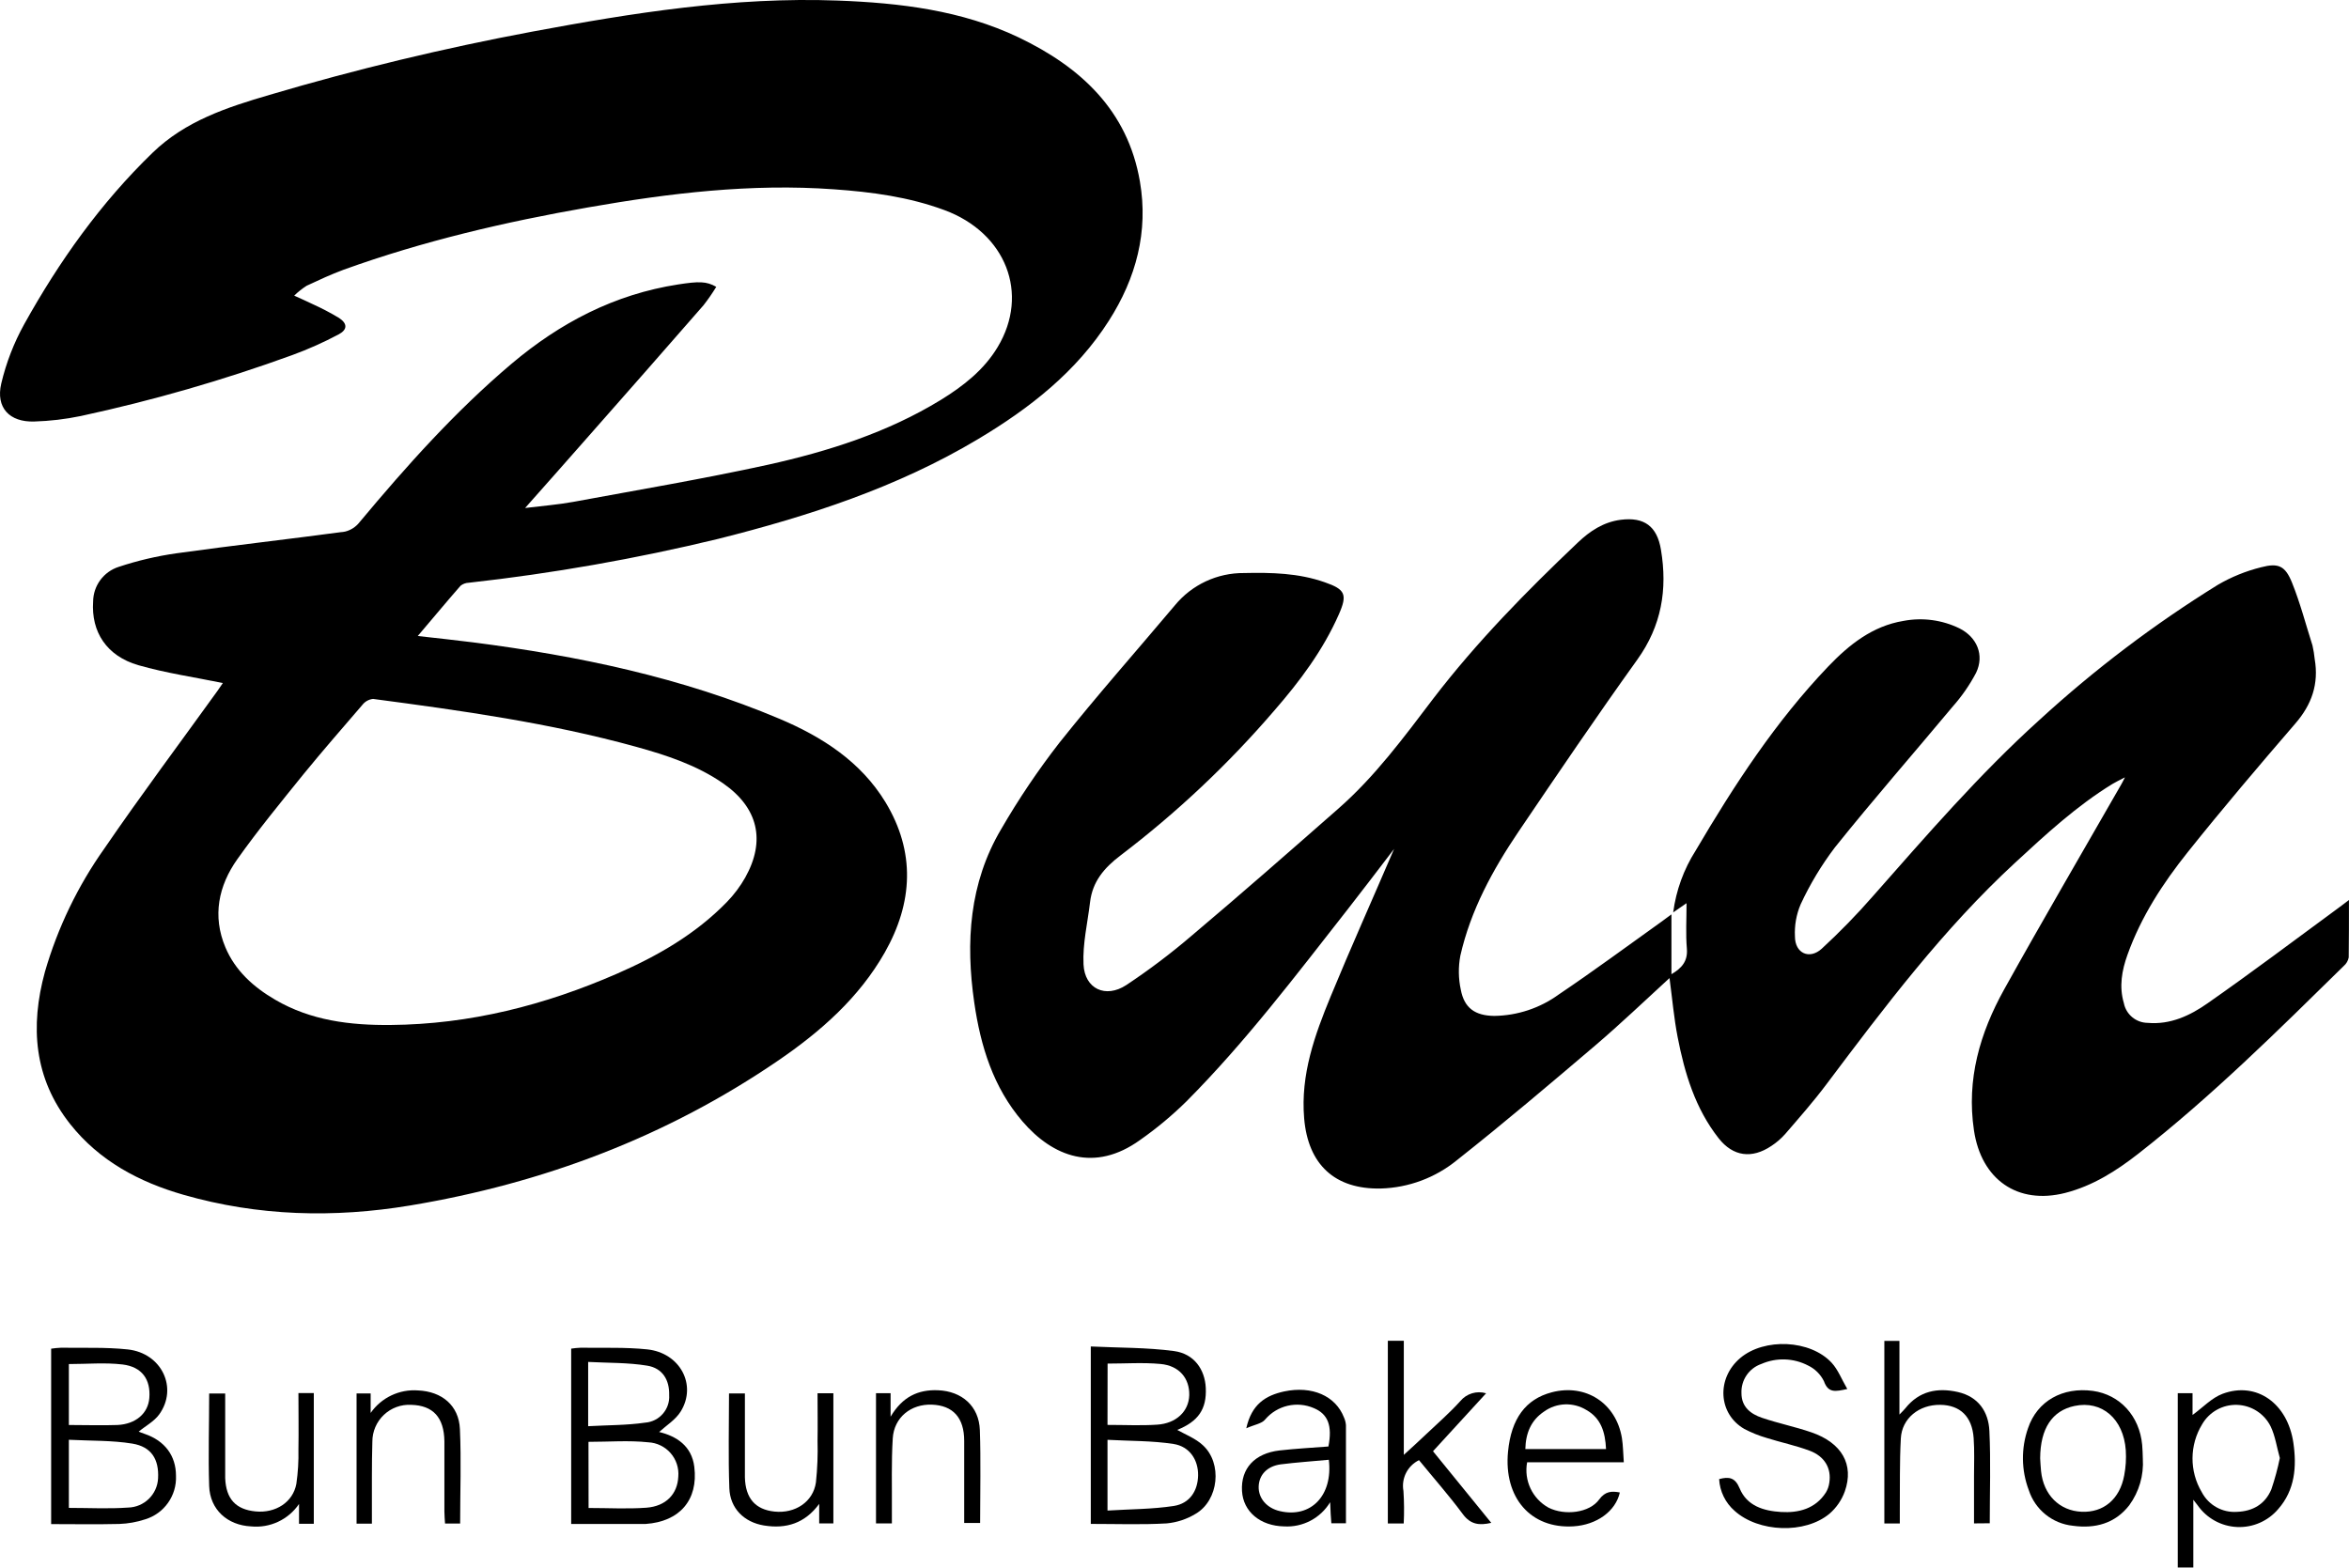
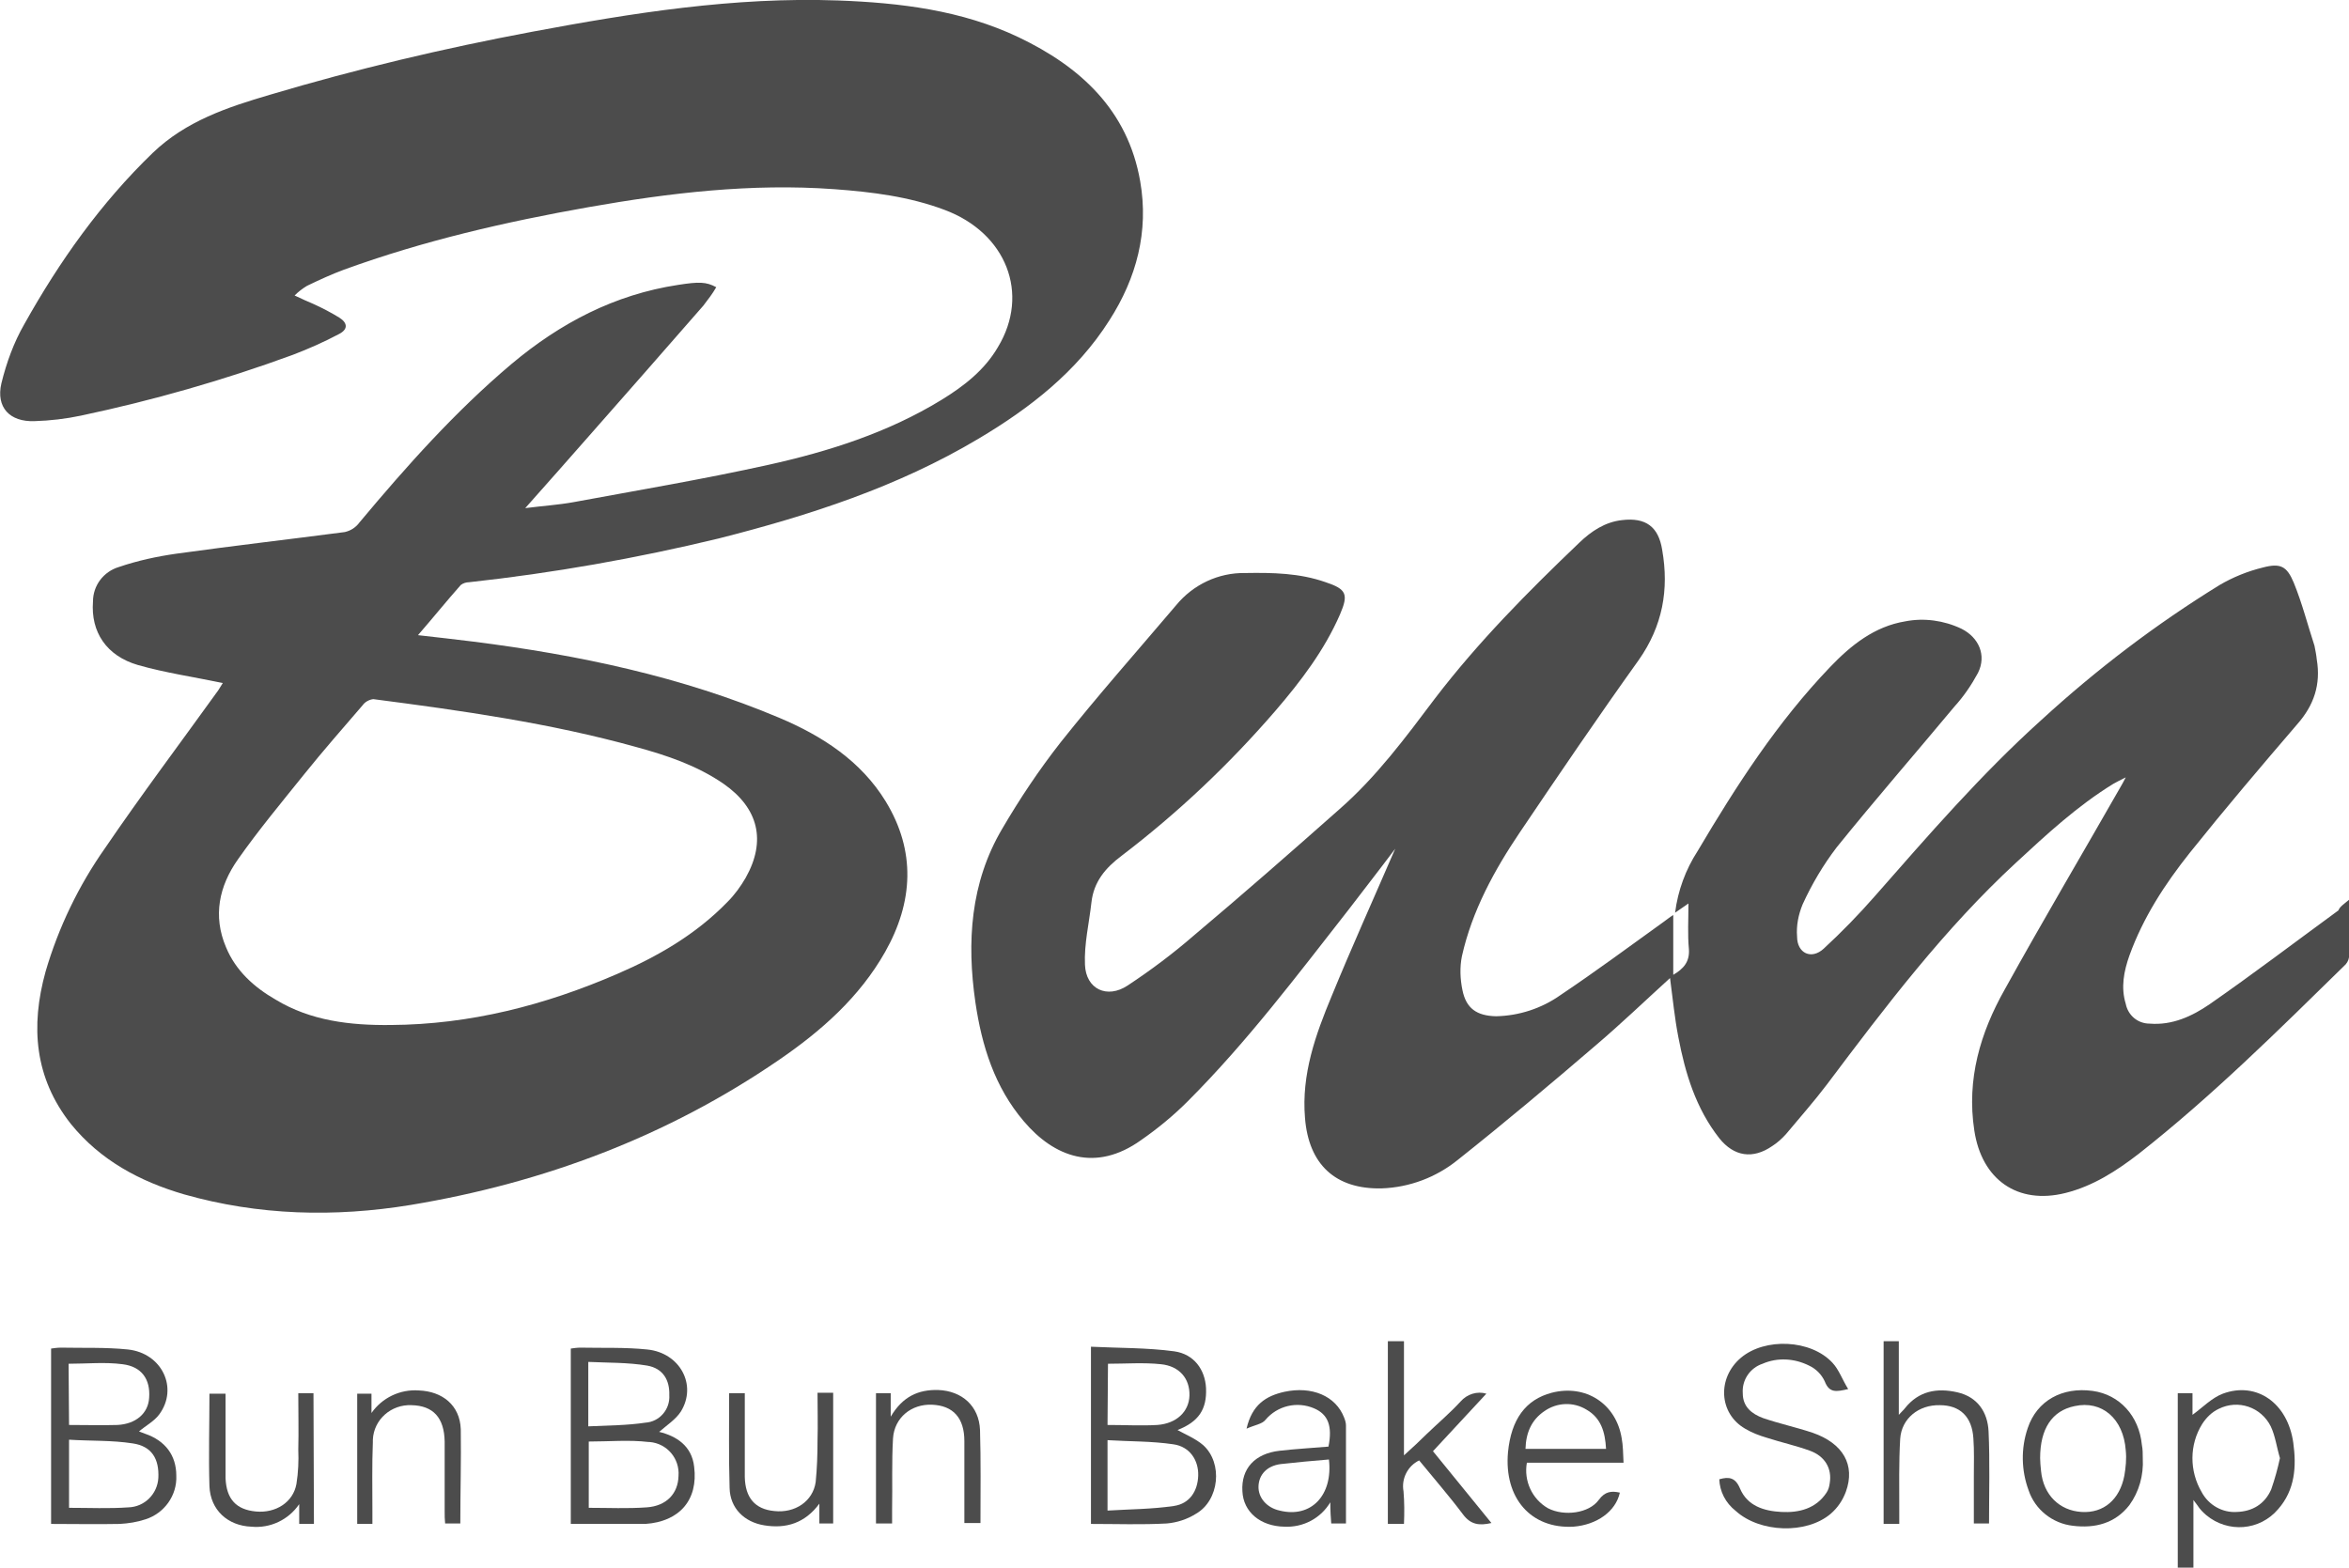
- <svg xmlns="http://www.w3.org/2000/svg" id="Layer_1" data-name="Layer 1" viewBox="0 0 510.29 340.52">
-   <path d="M85.45,295.71c-6.22-1.28-12.41-2.17-18.36-3.88-6.9-2-10.26-7.24-9.82-13.82a8,8,0,0,1,5.58-7.55,72.05,72.05,0,0,1,12.54-2.94c12.18-1.7,24.41-3.07,36.6-4.71a5.71,5.71,0,0,0,3.17-2.06c10.21-12.23,20.8-24.08,33-34.4,10.56-8.92,22.4-15.11,36.2-17.24,4.46-.69,6.14-.71,8.28.52a42.33,42.33,0,0,1-2.77,4q-12.48,14.31-25.05,28.54c-4.4,5-8.81,10-13.71,15.51,3.88-.48,7.2-.73,10.46-1.33,14.11-2.6,28.27-5,42.27-8.06,13.14-2.92,26-7,37.59-14.1,4.87-3,9.35-6.5,12.33-11.46,7-11.63,1.78-24.84-11.55-29.77-7.74-2.87-15.8-3.94-24-4.52-18-1.3-35.68.83-53.35,3.92-18.09,3.16-35.91,7.32-53.2,13.56-2.71,1-5.34,2.23-8,3.47a17.05,17.05,0,0,0-2.71,2.15c1.67.77,2.85,1.27,4,1.84a55.53,55.53,0,0,1,5.73,3c1.88,1.23,1.87,2.57-.13,3.61a80,80,0,0,1-10,4.46A350.88,350.88,0,0,1,54.58,237.7a58.36,58.36,0,0,1-10.12,1.19c-5.36.16-8.37-3-7.15-8.24a50.65,50.65,0,0,1,5-12.92c7.59-13.65,16.58-26.3,27.87-37.23,7.17-6.94,16.18-9.87,25.39-12.57a573.29,573.29,0,0,1,57.05-13.74c21.93-4.09,43.93-7.59,66.36-6.76,13.55.51,26.94,2.1,39.34,8,13.43,6.43,23.69,15.83,26.35,31.31,1.88,10.91-.84,21-6.72,30.22-7.11,11.17-17.26,19.07-28.42,25.74-17.55,10.5-36.79,16.74-56.48,21.69a434.05,434.05,0,0,1-54.18,9.53,3,3,0,0,0-1.78.65c-3.06,3.49-6,7.06-9.3,10.92,4.26.49,8.13.88,12,1.38,22.85,2.93,45.28,7.61,66.59,16.61,9.23,3.9,17.62,9.27,23,18.09,6.57,10.83,6,21.87-.14,32.69-5.6,9.85-13.94,17.17-23.12,23.45-24.24,16.58-51.12,26.71-80,31.51-16.51,2.74-33,2.34-49.23-2.33-9.62-2.76-18.25-7.35-24.59-15.34-7.89-9.95-8.75-21.23-5.5-33.1a89.17,89.17,0,0,1,12.94-26.83c7.94-11.59,16.36-22.85,24.58-34.26ZM121.9,370c17.2-.14,33.5-4.3,49.17-11.14,8.8-3.84,17.09-8.6,23.87-15.57a25.88,25.88,0,0,0,4-5.34c4.48-8,2.79-15.14-4.75-20.4-5.75-4-12.35-6.16-19-8-18.72-5.17-37.91-7.85-57.11-10.39a3.39,3.39,0,0,0-2.34,1.32c-4.3,5-8.61,9.94-12.74,15-4.91,6.08-9.88,12.13-14.4,18.5-4.1,5.78-5.46,12.34-2.6,19.14,2.13,5.08,6.13,8.67,10.81,11.39C104.59,369.06,113.13,370.08,121.9,370Z" transform="translate(-37.04 -147.31)" />
-   <path d="M547.32,342.85c0,4.54,0,8.51-.05,12.48a3.24,3.24,0,0,1-1.08,1.85c-14.38,14.12-28.69,28.32-44.59,40.76-4.78,3.74-9.89,7-15.92,8.55-10.37,2.63-18.23-2.92-19.82-13.58-1.66-11.11,1.3-21.17,6.56-30.64,8.31-14.95,16.95-29.71,25.45-44.56.17-.28.31-.58.79-1.51-1.25.65-2,1-2.71,1.43-7.78,4.77-14.44,10.92-21.11,17.08-15.64,14.43-28.36,31.32-41.07,48.23-2.79,3.72-5.88,7.22-8.92,10.75a14.94,14.94,0,0,1-3,2.59c-4.24,2.85-8.33,2.31-11.46-1.67-5.07-6.45-7.38-14.09-8.91-22-.8-4.12-1.16-8.33-1.76-12.8-5.45,5-10.6,9.91-16,14.53-9.94,8.46-19.9,16.91-30.14,25A27.38,27.38,0,0,1,337,405.53c-10,.21-15.81-5.22-16.65-15.26-.8-9.48,2.29-18.06,5.78-26.52,4.33-10.51,9-20.9,13.76-32-3.65,4.76-6.85,9-10.11,13.16-11.2,14.28-22.15,28.77-35,41.69A78.9,78.9,0,0,1,284.69,395c-9.87,7.1-18.91,3.66-25.54-4.06-6.34-7.39-9.09-16.34-10.46-25.77-1.91-13.14-1.09-26,5.83-37.7a166.92,166.92,0,0,1,12.66-18.79c8.08-10.16,16.7-19.89,25.06-29.82a19.23,19.23,0,0,1,15.05-7.05c6-.13,11.82,0,17.52,2,4.45,1.54,5,2.64,3.07,7-3.43,7.77-8.45,14.49-14,20.86a217.62,217.62,0,0,1-33.39,31.47c-3.58,2.71-6.12,5.69-6.65,10.18s-1.63,9-1.42,13.51c.25,5.32,4.78,7.45,9.29,4.5a145.91,145.91,0,0,0,14.31-10.82c10.67-9,21.2-18.24,31.71-27.47,8-7,14.29-15.55,20.71-24,9.41-12.27,20.19-23.25,31.37-33.86,2.61-2.49,5.58-4.46,9.32-4.94,5.12-.65,7.89,1.42,8.73,6.5,1.45,8.65.13,16.54-5.14,23.89-8.82,12.3-17.32,24.84-25.81,37.38-5.61,8.3-10.39,17.07-12.63,26.94a18.54,18.54,0,0,0,.1,7.38c.75,4,3.11,5.65,7.27,5.7a24.4,24.4,0,0,0,14-4.65c7.58-5.1,14.94-10.55,22.38-15.86.67-.47,1.32-1,2.11-1.55v13c2.24-1.32,3.58-2.81,3.35-5.58-.27-3.12-.07-6.28-.07-9.85l-2.9,2a33,33,0,0,1,4.88-13.43c8.37-14.22,17.34-28,28.8-40,4.54-4.74,9.61-8.79,16.34-9.9a19.47,19.47,0,0,1,12.17,1.62c3.81,1.92,5.46,5.81,3.61,9.65a36.89,36.89,0,0,1-5.07,7.33C452.75,311,444,321,435.65,331.42a67.38,67.38,0,0,0-7.44,12.36,15.74,15.74,0,0,0-1.24,7c0,3.64,3.14,5.09,5.82,2.65A146.71,146.71,0,0,0,443.92,342c11.63-13.17,23.1-26.48,36.18-38.29a259.86,259.86,0,0,1,38.74-29.34,35.69,35.69,0,0,1,9.38-3.81c3.78-1,5.25-.31,6.72,3.31,1.79,4.43,3,9.1,4.46,13.69a23.87,23.87,0,0,1,.48,2.95c.92,5.37-.63,9.87-4.21,14-7.93,9.19-15.8,18.46-23.38,27.95-5.4,6.77-10.12,14-13.08,22.28-1.23,3.42-1.85,6.91-.79,10.51a5.32,5.32,0,0,0,5.17,4.29c4.93.44,9.23-1.59,13-4.24,9.47-6.61,18.7-13.57,28-20.4C545.37,344.34,546.09,343.78,547.32,342.85Z" transform="translate(-37.04 -147.31)" />
-   <path d="M48.15,478.44V440.33a20,20,0,0,1,2.16-.21c4.82.08,9.68-.14,14.46.37,7.41.79,11,8.4,6.85,14.13-1.11,1.53-3,2.52-4.45,3.73.22.09.76.31,1.32.5,4.36,1.49,6.78,4.74,6.78,9.09a9.45,9.45,0,0,1-6.71,9.47,20.14,20.14,0,0,1-5.6,1C58.08,478.53,53.19,478.44,48.15,478.44ZM52,460.12v14.8c4.42,0,8.66.23,12.86-.07a6.68,6.68,0,0,0,6.52-6.35c.22-4.12-1.43-6.87-5.61-7.55C61.34,460.23,56.75,460.37,52,460.12ZM52,456.91c3.73,0,7.14.12,10.55,0,4-.19,6.67-2.54,6.93-5.86.32-4-1.56-6.77-5.82-7.29-3.82-.45-7.74-.09-11.66-.09Z" transform="translate(-37.04 -147.31)" />
-   <path d="M180.23,458.43c3.74.9,7.08,3,7.64,7.58.89,7.22-3.22,11.9-10.57,12.4-.58,0-1.16,0-1.75,0H161.12V440.32a18.69,18.69,0,0,1,2.06-.2c4.82.08,9.67-.14,14.45.36,7.13.74,10.85,7.7,7.3,13.47C183.83,455.75,181.8,457,180.23,458.43ZM164.9,474.94c4.3,0,8.44.24,12.55-.06,4.3-.32,6.77-3,6.94-6.75a6.88,6.88,0,0,0-6.51-7.46c-4.25-.45-8.57-.1-13-.1Zm-.09-17.77c4.32-.24,8.39-.19,12.37-.77a5.65,5.65,0,0,0,5.23-6c.08-3.26-1.42-5.83-4.76-6.38-4.18-.69-8.5-.58-12.84-.81Z" transform="translate(-37.04 -147.31)" />
-   <path d="M274,478.4V439.85c6.09.3,12.16.2,18.11,1,4.34.59,6.68,4,6.87,8,.22,4.62-1.64,7.29-6.21,9.13,1.8,1,4,1.86,5.56,3.31,4.31,3.92,3.47,12-1.56,14.92a14.69,14.69,0,0,1-6.3,2.08C285.09,478.6,279.67,478.4,274,478.4Zm3.63-2.9c4.9-.31,9.71-.28,14.4-1,3.48-.54,5.22-3.3,5.28-6.63s-1.81-6.3-5.35-6.84c-4.68-.72-9.48-.63-14.33-.9Zm0-18.61c3.78,0,7.29.18,10.76-.05,4.2-.26,6.9-2.92,7-6.41.08-3.66-2.17-6.41-6.25-6.78-3.77-.35-7.59-.08-11.49-.08Z" transform="translate(-37.04 -147.31)" />
-   <path d="M410.5,468.66c2.14-.56,3.47-.36,4.45,2,1.57,3.84,5.23,4.92,9,5.15s7.46-.67,9.75-4.25a5.5,5.5,0,0,0,.73-2.08c.51-3.14-1-5.78-4.31-7-3-1.12-6.22-1.79-9.3-2.76a25.79,25.79,0,0,1-4.84-1.95c-5.7-3.27-6.11-11-.89-15.41s15.24-4,19.88,1.06c1.38,1.51,2.15,3.58,3.37,5.67-2.57.56-4.14.94-5.08-1.71a7.42,7.42,0,0,0-3.43-3.39,11.77,11.77,0,0,0-10.14-.35,6.43,6.43,0,0,0-4.34,6.35c0,3,2,4.52,4.44,5.35,3.54,1.21,7.23,1.95,10.77,3.17,6.59,2.27,9.3,7,7.24,12.83a11.62,11.62,0,0,1-3.32,4.84c-5.34,4.47-15.43,4.06-20.61-.61A9.83,9.83,0,0,1,410.5,468.66Z" transform="translate(-37.04 -147.31)" />
-   <path d="M510.13,450h3.21v4.73c2.23-1.61,4.17-3.73,6.56-4.61,7.32-2.71,14.1,2.05,15.35,10.69.74,5.12.36,10.22-3.3,14.37a11.06,11.06,0,0,1-17.5-.82l-.94-1.21v14.72h-3.38Zm22.18,14.11c-.66-2.34-1-4.81-2-6.89a8.45,8.45,0,0,0-14.88-.47,14.28,14.28,0,0,0-.08,14.76,8,8,0,0,0,7.64,4.27c3.44-.12,6.13-1.67,7.47-4.89A55.69,55.69,0,0,0,532.31,464.06Z" transform="translate(-37.04 -147.31)" />
-   <path d="M326,473.68a10.92,10.92,0,0,1-10,5.26c-5.19-.1-8.89-3.2-9.15-7.68-.29-4.86,2.71-8.19,8.15-8.82,3.54-.4,7.11-.59,10.62-.86.89-4.52-.1-7.05-3.15-8.33a9.13,9.13,0,0,0-10.59,2.46c-.71.91-2.33,1.12-4.1,1.91,1.16-5.24,4.21-7.12,8.22-8,6.05-1.28,11.17.94,13,5.65a5,5,0,0,1,.43,1.67c0,7.06,0,14.12,0,21.33h-3.17C326.15,477,326.07,475.66,326,473.68Zm-.24-9.22c-3.58.34-7,.56-10.49,1-3,.4-4.73,2.32-4.8,4.84s1.75,4.68,4.64,5.33C321.79,477.18,326.64,472.25,325.71,464.46Z" transform="translate(-37.04 -147.31)" />
-   <path d="M388.93,471.57c-.91,4.07-5,7.05-10.11,7.36-9.24.55-15.15-6.22-14.18-16.24.69-7.15,3.83-11.4,9.49-12.88,7.4-1.94,14,2.36,15.25,9.94.26,1.61.26,3.27.41,5.26h-21a9.31,9.31,0,0,0,4.65,9.86c3.54,1.78,8.9,1.14,11-1.78C385.76,471.3,387.14,471.23,388.93,471.57Zm-3-9.43c-.17-3.68-1.1-6.7-4.25-8.48a8.31,8.31,0,0,0-9.2.32c-2.83,1.89-4,4.68-4.08,8.16Z" transform="translate(-37.04 -147.31)" />
-   <path d="M465.87,478.29c0-3.52,0-6.92,0-10.31,0-2.75.12-5.5-.08-8.24-.34-4.68-2.94-7.16-7.26-7.21-4.6-.06-8.33,2.93-8.56,7.31-.28,5.15-.17,10.32-.22,15.47,0,1,0,2,0,3h-3.36V438.64h3.28v16c.71-.75,1-1,1.29-1.37,3-3.76,7-4.53,11.42-3.52s6.64,4.26,6.83,8.46c.31,6.62.08,13.27.08,20.05Z" transform="translate(-37.04 -147.31)" />
-   <path d="M348.34,462.61,361,478.17c-2.62.6-4.49.37-6.17-1.88-3-4.05-6.36-7.86-9.53-11.74a6.21,6.21,0,0,0-3.38,6.69,61.27,61.27,0,0,1,.06,7.06h-3.45V438.61H342V463.4c2-1.82,3.47-3.17,4.93-4.56,2.48-2.35,5.07-4.6,7.35-7.13a5.31,5.31,0,0,1,5.6-1.69Z" transform="translate(-37.04 -147.31)" />
-   <path d="M502.54,464.23a15.48,15.48,0,0,1-2.94,10.11c-3.1,4-7.46,5.13-12.26,4.46a11.28,11.28,0,0,1-9.57-7.73,19.62,19.62,0,0,1-.17-13.45c2-5.95,7.53-9,14.09-8.12,5.88.82,10.13,5.45,10.71,11.73C502.5,462.23,502.5,463.23,502.54,464.23Zm-22.3-.09c.05.78.09,1.78.19,2.77.52,5.18,4,8.63,8.79,8.85s8.33-2.74,9.28-7.91a21.68,21.68,0,0,0,.34-5.45c-.49-6.86-5.21-10.88-11.13-9.63C482.86,453.79,480.27,457.66,480.24,464.14Z" transform="translate(-37.04 -147.31)" />
-   <path d="M230.51,450v5.11c2.58-4.36,6-5.92,10.29-5.75,5.19.2,8.92,3.45,9.1,8.66.23,6.65.06,13.31.06,20.17H246.5v-2.58c0-5.08,0-10.16,0-15.24s-2.45-7.7-7-7.88-8.24,2.76-8.52,7.32c-.32,5.15-.15,10.32-.19,15.48,0,1,0,1.95,0,3h-3.45V450Z" transform="translate(-37.04 -147.31)" />
-   <path d="M137,478.32h-3.28c-.05-.87-.14-1.74-.14-2.61,0-5.08,0-10.16,0-15.24-.07-5.23-2.47-7.81-7.21-7.94a8,8,0,0,0-8.44,8c-.15,5-.08,10-.1,15v2.82H114.5V450.05h3.06v4.24a11.5,11.5,0,0,1,10.3-4.89c5.15.22,8.86,3.25,9.09,8.38C137.26,464.58,137,471.39,137,478.32Z" transform="translate(-37.04 -147.31)" />
-   <path d="M105.21,478.37H102v-4.3a11.27,11.27,0,0,1-10.43,4.87c-5.11-.25-8.91-3.63-9.09-8.75-.22-6.64,0-13.29,0-20.12h3.48c0,4.62,0,9.26,0,13.89,0,1.5,0,3,0,4.49.18,4.53,2.3,6.83,6.63,7.24s8.1-2,8.83-6a45,45,0,0,0,.45-7.44c.07-4.06,0-8.11,0-12.27h3.34Z" transform="translate(-37.04 -147.31)" />
-   <path d="M215,474.05c-3.1,4.22-7.16,5.48-12,4.69-4.33-.71-7.36-3.72-7.52-8.09-.25-6.81-.07-13.63-.07-20.6h3.45v13.73c0,1.5,0,3,0,4.5.12,4.55,2.25,7,6.43,7.44,4.48.47,8.4-2.1,9-6.34a66.89,66.89,0,0,0,.35-9c.06-3.39,0-6.8,0-10.36h3.44v28.27H215Z" transform="translate(-37.04 -147.31)" />
+ <svg xmlns="http://www.w3.org/2000/svg" version="1.1" id="Layer_1" x="0px" y="0px" viewBox="0 0 510.3 340.5" style="enable-background:new 0 0 510.3 340.5;" xml:space="preserve">
+   <style type="text/css">
+ 	.st0{opacity:0.7;}
+ </style>
+   <path class="st0" d="M48.4,148.4c-6.2-1.3-12.4-2.2-18.4-3.9c-6.9-2-10.3-7.2-9.8-13.8c0-3.5,2.3-6.5,5.6-7.5  c4.1-1.4,8.3-2.3,12.5-2.9c12.2-1.7,24.4-3.1,36.6-4.7c1.3-0.3,2.4-1,3.2-2.1c10.2-12.2,20.8-24.1,33-34.4  c10.6-8.9,22.4-15.1,36.2-17.2c4.5-0.7,6.1-0.7,8.3,0.5c-0.8,1.4-1.8,2.7-2.8,4c-8.3,9.5-16.7,19.1-25,28.5c-4.4,5-8.8,10-13.7,15.5  c3.9-0.5,7.2-0.7,10.5-1.3c14.1-2.6,28.3-5,42.3-8.1c13.1-2.9,26-7,37.6-14.1c4.9-3,9.4-6.5,12.3-11.5c7-11.6,1.8-24.8-11.6-29.8  c-7.7-2.9-15.8-3.9-24-4.5c-18-1.3-35.7,0.8-53.3,3.9c-18.1,3.2-35.9,7.3-53.2,13.6c-2.7,1-5.3,2.2-8,3.5c-1,0.6-1.9,1.3-2.7,2.1  c1.7,0.8,2.8,1.3,4,1.8c2,0.9,3.9,1.9,5.7,3c1.9,1.2,1.9,2.6-0.1,3.6c-3.2,1.7-6.6,3.2-10,4.5c-15,5.5-30.4,9.9-46,13.2  c-3.3,0.7-6.7,1.1-10.1,1.2c-5.4,0.2-8.4-3-7.2-8.2c1.1-4.5,2.7-8.9,5-12.9c7.6-13.6,16.6-26.3,27.9-37.2  c7.2-6.9,16.2-9.9,25.4-12.6c18.8-5.6,37.8-10.1,57-13.7c21.9-4.1,43.9-7.6,66.4-6.8c13.5,0.5,26.9,2.1,39.3,8  c13.4,6.4,23.7,15.8,26.4,31.3c1.9,10.9-0.8,21-6.7,30.2c-7.1,11.2-17.3,19.1-28.4,25.7c-17.6,10.5-36.8,16.7-56.5,21.7  c-17.8,4.3-35.9,7.5-54.2,9.5c-0.6,0-1.3,0.2-1.8,0.6c-3.1,3.5-6,7.1-9.3,10.9c4.3,0.5,8.1,0.9,12,1.4c22.9,2.9,45.3,7.6,66.6,16.6  c9.2,3.9,17.6,9.3,23,18.1c6.6,10.8,6,21.9-0.1,32.7c-5.6,9.9-13.9,17.2-23.1,23.5c-24.2,16.6-51.1,26.7-80,31.5  c-16.5,2.7-33,2.3-49.2-2.3c-9.6-2.8-18.2-7.4-24.6-15.3c-7.9-10-8.8-21.2-5.5-33.1c2.8-9.6,7.2-18.7,12.9-26.8  c7.9-11.6,16.4-22.9,24.6-34.3L48.4,148.4z M84.9,222.7c17.2-0.1,33.5-4.3,49.2-11.1c8.8-3.8,17.1-8.6,23.9-15.6  c1.6-1.6,2.9-3.4,4-5.3c4.5-8,2.8-15.1-4.8-20.4c-5.8-4-12.4-6.2-19-8c-18.7-5.2-37.9-7.9-57.1-10.4c-0.9,0.1-1.8,0.6-2.3,1.3  c-4.3,5-8.6,9.9-12.7,15c-4.9,6.1-9.9,12.1-14.4,18.5c-4.1,5.8-5.5,12.3-2.6,19.1c2.1,5.1,6.1,8.7,10.8,11.4  C67.5,221.8,76.1,222.8,84.9,222.7z" />
+   <path class="st0" d="M510.3,195.5c0,4.5,0,8.5,0,12.5c-0.1,0.7-0.5,1.4-1.1,1.9c-14.4,14.1-28.7,28.3-44.6,40.8  c-4.8,3.7-9.9,7-15.9,8.5c-10.4,2.6-18.2-2.9-19.8-13.6c-1.7-11.1,1.3-21.2,6.6-30.6c8.3-15,17-29.7,25.5-44.6  c0.2-0.3,0.3-0.6,0.8-1.5c-1.2,0.6-2,1-2.7,1.4c-7.8,4.8-14.4,10.9-21.1,17.1c-15.6,14.4-28.4,31.3-41.1,48.2  c-2.8,3.7-5.9,7.2-8.9,10.8c-0.9,1-1.9,1.9-3,2.6c-4.2,2.9-8.3,2.3-11.5-1.7c-5.1-6.5-7.4-14.1-8.9-22c-0.8-4.1-1.2-8.3-1.8-12.8  c-5.5,5-10.6,9.9-16,14.5c-9.9,8.5-19.9,16.9-30.1,25c-4.7,3.8-10.5,6-16.6,6.2c-10,0.2-15.8-5.2-16.6-15.3  c-0.8-9.5,2.3-18.1,5.8-26.5c4.3-10.5,9-20.9,13.8-32c-3.6,4.8-6.9,9-10.1,13.2c-11.2,14.3-22.1,28.8-35,41.7  c-3.1,3.1-6.5,5.9-10.1,8.4c-9.9,7.1-18.9,3.7-25.5-4.1c-6.3-7.4-9.1-16.3-10.5-25.8c-1.9-13.1-1.1-26,5.8-37.7  c3.8-6.5,8-12.8,12.7-18.8c8.1-10.2,16.7-19.9,25.1-29.8c3.7-4.5,9.2-7.1,15-7c6-0.1,11.8,0,17.5,2c4.5,1.5,5,2.6,3.1,7  c-3.4,7.8-8.5,14.5-14,20.9c-10,11.6-21.2,22.2-33.4,31.5c-3.6,2.7-6.1,5.7-6.6,10.2s-1.6,9-1.4,13.5c0.2,5.3,4.8,7.5,9.3,4.5  c5-3.3,9.8-6.9,14.3-10.8c10.7-9,21.2-18.2,31.7-27.5c8-7,14.3-15.5,20.7-24c9.4-12.3,20.2-23.2,31.4-33.9c2.6-2.5,5.6-4.5,9.3-4.9  c5.1-0.6,7.9,1.4,8.7,6.5c1.5,8.6,0.1,16.5-5.1,23.9c-8.8,12.3-17.3,24.8-25.8,37.4c-5.6,8.3-10.4,17.1-12.6,26.9  c-0.5,2.4-0.4,5,0.1,7.4c0.8,4,3.1,5.6,7.3,5.7c5-0.1,9.9-1.7,14-4.6c7.6-5.1,14.9-10.5,22.4-15.9c0.7-0.5,1.3-1,2.1-1.5v13  c2.2-1.3,3.6-2.8,3.4-5.6c-0.3-3.1-0.1-6.3-0.1-9.9l-2.9,2c0.6-4.8,2.3-9.4,4.9-13.4c8.4-14.2,17.3-28,28.8-40  c4.5-4.7,9.6-8.8,16.3-9.9c4.1-0.8,8.4-0.2,12.2,1.6c3.8,1.9,5.5,5.8,3.6,9.6c-1.4,2.6-3.1,5.1-5.1,7.3  c-8.5,10.2-17.2,20.2-25.6,30.6c-2.9,3.8-5.4,8-7.4,12.4c-0.9,2.2-1.4,4.6-1.2,7c0,3.6,3.1,5.1,5.8,2.6c3.9-3.6,7.6-7.4,11.1-11.4  c11.6-13.2,23.1-26.5,36.2-38.3c12-11,24.9-20.8,38.7-29.3c2.9-1.7,6.1-3,9.4-3.8c3.8-1,5.2-0.3,6.7,3.3c1.8,4.4,3,9.1,4.5,13.7  c0.2,1,0.4,2,0.5,3c0.9,5.4-0.6,9.9-4.2,14c-7.9,9.2-15.8,18.5-23.4,28c-5.4,6.8-10.1,14-13.1,22.3c-1.2,3.4-1.9,6.9-0.8,10.5  c0.5,2.5,2.6,4.3,5.2,4.3c4.9,0.4,9.2-1.6,13-4.2c9.5-6.6,18.7-13.6,28-20.4C508.3,197,509.1,196.5,510.3,195.5z" />
+   <path class="st0" d="M11.1,331.1V293c0.7-0.1,1.4-0.2,2.2-0.2c4.8,0.1,9.7-0.1,14.5,0.4c7.4,0.8,11,8.4,6.8,14.1  c-1.1,1.5-3,2.5-4.4,3.7c0.2,0.1,0.8,0.3,1.3,0.5c4.4,1.5,6.8,4.7,6.8,9.1c0.2,4.3-2.6,8.2-6.7,9.5c-1.8,0.6-3.7,0.9-5.6,1  C21,331.2,16.1,331.1,11.1,331.1z M15,312.8v14.8c4.4,0,8.7,0.2,12.9-0.1c3.5-0.1,6.3-2.9,6.5-6.4c0.2-4.1-1.4-6.9-5.6-7.5  C24.3,312.9,19.7,313.1,15,312.8z M15,309.6c3.7,0,7.1,0.1,10.5,0c4-0.2,6.7-2.5,6.9-5.9c0.3-4-1.6-6.8-5.8-7.3  c-3.8-0.5-7.7-0.1-11.7-0.1L15,309.6z" />
+   <path class="st0" d="M143.2,311.1c3.7,0.9,7.1,3,7.6,7.6c0.9,7.2-3.2,11.9-10.6,12.4c-0.6,0-1.2,0-1.8,0h-14.4V293  c0.7-0.1,1.4-0.2,2.1-0.2c4.8,0.1,9.7-0.1,14.5,0.4c7.1,0.7,10.9,7.7,7.3,13.5C146.8,308.4,144.8,309.7,143.2,311.1z M127.9,327.6  c4.3,0,8.4,0.2,12.6-0.1c4.3-0.3,6.8-3,6.9-6.8c0.3-3.8-2.5-7.1-6.3-7.4c-0.1,0-0.2,0-0.2,0c-4.2-0.5-8.6-0.1-13-0.1L127.9,327.6z   M127.8,309.9c4.3-0.2,8.4-0.2,12.4-0.8c3.1-0.2,5.4-2.9,5.2-6c0.1-3.3-1.4-5.8-4.8-6.4c-4.2-0.7-8.5-0.6-12.8-0.8V309.9z" />
+   <path class="st0" d="M237,331.1v-38.5c6.1,0.3,12.2,0.2,18.1,1c4.3,0.6,6.7,4,6.9,8c0.2,4.6-1.6,7.3-6.2,9.1c1.8,1,4,1.9,5.6,3.3  c4.3,3.9,3.5,12-1.6,14.9c-1.9,1.2-4.1,1.9-6.3,2.1C248,331.3,242.6,331.1,237,331.1z M240.6,328.2c4.9-0.3,9.7-0.3,14.4-1  c3.5-0.5,5.2-3.3,5.3-6.6s-1.8-6.3-5.4-6.8c-4.7-0.7-9.5-0.6-14.3-0.9V328.2z M240.6,309.6c3.8,0,7.3,0.2,10.8,0  c4.2-0.3,6.9-2.9,7-6.4c0.1-3.7-2.2-6.4-6.2-6.8c-3.8-0.4-7.6-0.1-11.5-0.1L240.6,309.6z" />
+   <path class="st0" d="M373.5,321.4c2.1-0.6,3.5-0.4,4.5,2c1.6,3.8,5.2,4.9,9,5.1s7.5-0.7,9.8-4.2c0.4-0.6,0.6-1.3,0.7-2.1  c0.5-3.1-1-5.8-4.3-7c-3-1.1-6.2-1.8-9.3-2.8c-1.7-0.5-3.3-1.1-4.8-2c-5.7-3.3-6.1-11-0.9-15.4s15.2-4,19.9,1.1  c1.4,1.5,2.1,3.6,3.4,5.7c-2.6,0.6-4.1,0.9-5.1-1.7c-0.7-1.5-1.9-2.7-3.4-3.4c-3.2-1.6-6.9-1.8-10.1-0.4c-2.7,0.9-4.5,3.5-4.3,6.4  c0,3,2,4.5,4.4,5.4c3.5,1.2,7.2,2,10.8,3.2c6.6,2.3,9.3,7,7.2,12.8c-0.7,1.9-1.8,3.5-3.3,4.8c-5.3,4.5-15.4,4.1-20.6-0.6  C374.8,326.5,373.6,324,373.5,321.4z" />
+   <path class="st0" d="M473.1,302.7h3.2v4.7c2.2-1.6,4.2-3.7,6.6-4.6c7.3-2.7,14.1,2,15.3,10.7c0.7,5.1,0.4,10.2-3.3,14.4  c-4,4.7-10.9,5.2-15.6,1.3c-0.7-0.6-1.4-1.3-1.9-2.1l-0.9-1.2v14.7h-3.4V302.7z M495.3,316.8c-0.7-2.3-1-4.8-2-6.9  c-2.1-4.2-7.1-5.9-11.3-3.8c-1.5,0.7-2.7,1.9-3.6,3.3c-2.8,4.5-2.8,10.2-0.1,14.8c1.5,2.8,4.5,4.5,7.6,4.3c3.4-0.1,6.1-1.7,7.5-4.9  C494.2,321.3,494.8,319.1,495.3,316.8L495.3,316.8z" />
+   <path class="st0" d="M289,326.4c-2.1,3.5-5.9,5.5-10,5.3c-5.2-0.1-8.9-3.2-9.1-7.7c-0.3-4.9,2.7-8.2,8.1-8.8  c3.5-0.4,7.1-0.6,10.6-0.9c0.9-4.5-0.1-7-3.1-8.3c-3.7-1.6-8-0.6-10.6,2.5c-0.7,0.9-2.3,1.1-4.1,1.9c1.2-5.2,4.2-7.1,8.2-8  c6-1.3,11.2,0.9,13,5.6c0.2,0.5,0.4,1.1,0.4,1.7c0,7.1,0,14.1,0,21.3h-3.2C289.1,329.7,289,328.4,289,326.4z M288.7,317.1  c-3.6,0.3-7,0.6-10.5,1c-3,0.4-4.7,2.3-4.8,4.8s1.8,4.7,4.6,5.3C284.8,329.9,289.6,324.9,288.7,317.1L288.7,317.1z" />
+   <path class="st0" d="M351.9,324.3c-0.9,4.1-5,7-10.1,7.4c-9.2,0.5-15.1-6.2-14.2-16.2c0.7-7.1,3.8-11.4,9.5-12.9  c7.4-1.9,14,2.4,15.2,9.9c0.3,1.6,0.3,3.3,0.4,5.3h-21c-0.7,3.9,1.1,7.9,4.6,9.9c3.5,1.8,8.9,1.1,11-1.8  C348.7,324,350.1,323.9,351.9,324.3z M348.9,314.8c-0.2-3.7-1.1-6.7-4.2-8.5c-2.9-1.8-6.5-1.6-9.2,0.3c-2.8,1.9-4,4.7-4.1,8.2H348.9  z" />
+   <path class="st0" d="M428.8,331c0-3.5,0-6.9,0-10.3c0-2.8,0.1-5.5-0.1-8.2c-0.3-4.7-2.9-7.2-7.3-7.2c-4.6-0.1-8.3,2.9-8.6,7.3  c-0.3,5.1-0.2,10.3-0.2,15.5c0,1,0,2,0,3h-3.4v-39.7h3.3v16c0.7-0.8,1-1,1.3-1.4c3-3.8,7-4.5,11.4-3.5s6.6,4.3,6.8,8.5  c0.3,6.6,0.1,13.3,0.1,20L428.8,331z" />
+   <path class="st0" d="M311.3,315.3l12.7,15.6c-2.6,0.6-4.5,0.4-6.2-1.9c-3-4-6.4-7.9-9.5-11.7c-2.5,1.2-3.9,4-3.4,6.7  c0.2,2.4,0.2,4.7,0.1,7.1h-3.5v-39.7h3.5v24.8c2-1.8,3.5-3.2,4.9-4.6c2.5-2.4,5.1-4.6,7.4-7.1c1.4-1.6,3.6-2.3,5.6-1.7L311.3,315.3z  " />
+   <path class="st0" d="M465.5,316.9c0.2,3.6-0.8,7.2-2.9,10.1c-3.1,4-7.5,5.1-12.3,4.5c-4.4-0.5-8.2-3.5-9.6-7.7  c-1.6-4.3-1.7-9.1-0.2-13.5c2-6,7.5-9,14.1-8.1c5.9,0.8,10.1,5.5,10.7,11.7C465.5,314.9,465.5,315.9,465.5,316.9z M443.2,316.8  c0,0.8,0.1,1.8,0.2,2.8c0.5,5.2,4,8.6,8.8,8.9s8.3-2.7,9.3-7.9c0.3-1.8,0.5-3.6,0.3-5.5c-0.5-6.9-5.2-10.9-11.1-9.6  C445.8,306.5,443.2,310.4,443.2,316.8L443.2,316.8z" />
+   <path class="st0" d="M193.5,302.7v5.1c2.6-4.4,6-5.9,10.3-5.8c5.2,0.2,8.9,3.5,9.1,8.7c0.2,6.6,0.1,13.3,0.1,20.2h-3.5v-2.6  c0-5.1,0-10.2,0-15.2s-2.4-7.7-7-7.9c-4.5-0.2-8.2,2.8-8.5,7.3c-0.3,5.1-0.1,10.3-0.2,15.5c0,1,0,2,0,3h-3.5v-28.3H193.5z" />
+   <path class="st0" d="M100,331h-3.3c-0.1-0.9-0.1-1.7-0.1-2.6c0-5.1,0-10.2,0-15.2c-0.1-5.2-2.5-7.8-7.2-7.9  c-4.4-0.2-8.2,3.1-8.4,7.5c0,0.2,0,0.3,0,0.5c-0.2,5-0.1,10-0.1,15v2.8h-3.3v-28.3h3.1v4.2c2.3-3.3,6.2-5.2,10.3-4.9  c5.1,0.2,8.9,3.2,9.1,8.4C100.2,317.3,100,324.1,100,331z" />
+   <path class="st0" d="M68.2,331.1H65v-4.3c-2.3,3.4-6.3,5.3-10.4,4.9c-5.1-0.2-8.9-3.6-9.1-8.8c-0.2-6.6,0-13.3,0-20.1h3.5  c0,4.6,0,9.3,0,13.9c0,1.5,0,3,0,4.5c0.2,4.5,2.3,6.8,6.6,7.2s8.1-2,8.8-6c0.4-2.5,0.5-5,0.4-7.4c0.1-4.1,0-8.1,0-12.3h3.3  L68.2,331.1z" />
+   <path class="st0" d="M178,326.7c-3.1,4.2-7.2,5.5-12,4.7c-4.3-0.7-7.4-3.7-7.5-8.1c-0.2-6.8-0.1-13.6-0.1-20.6h3.4v13.7  c0,1.5,0,3,0,4.5c0.1,4.5,2.2,7,6.4,7.4c4.5,0.5,8.4-2.1,9-6.3c0.3-3,0.4-6,0.4-9c0.1-3.4,0-6.8,0-10.4h3.4V331H178V326.7z" />
</svg>
